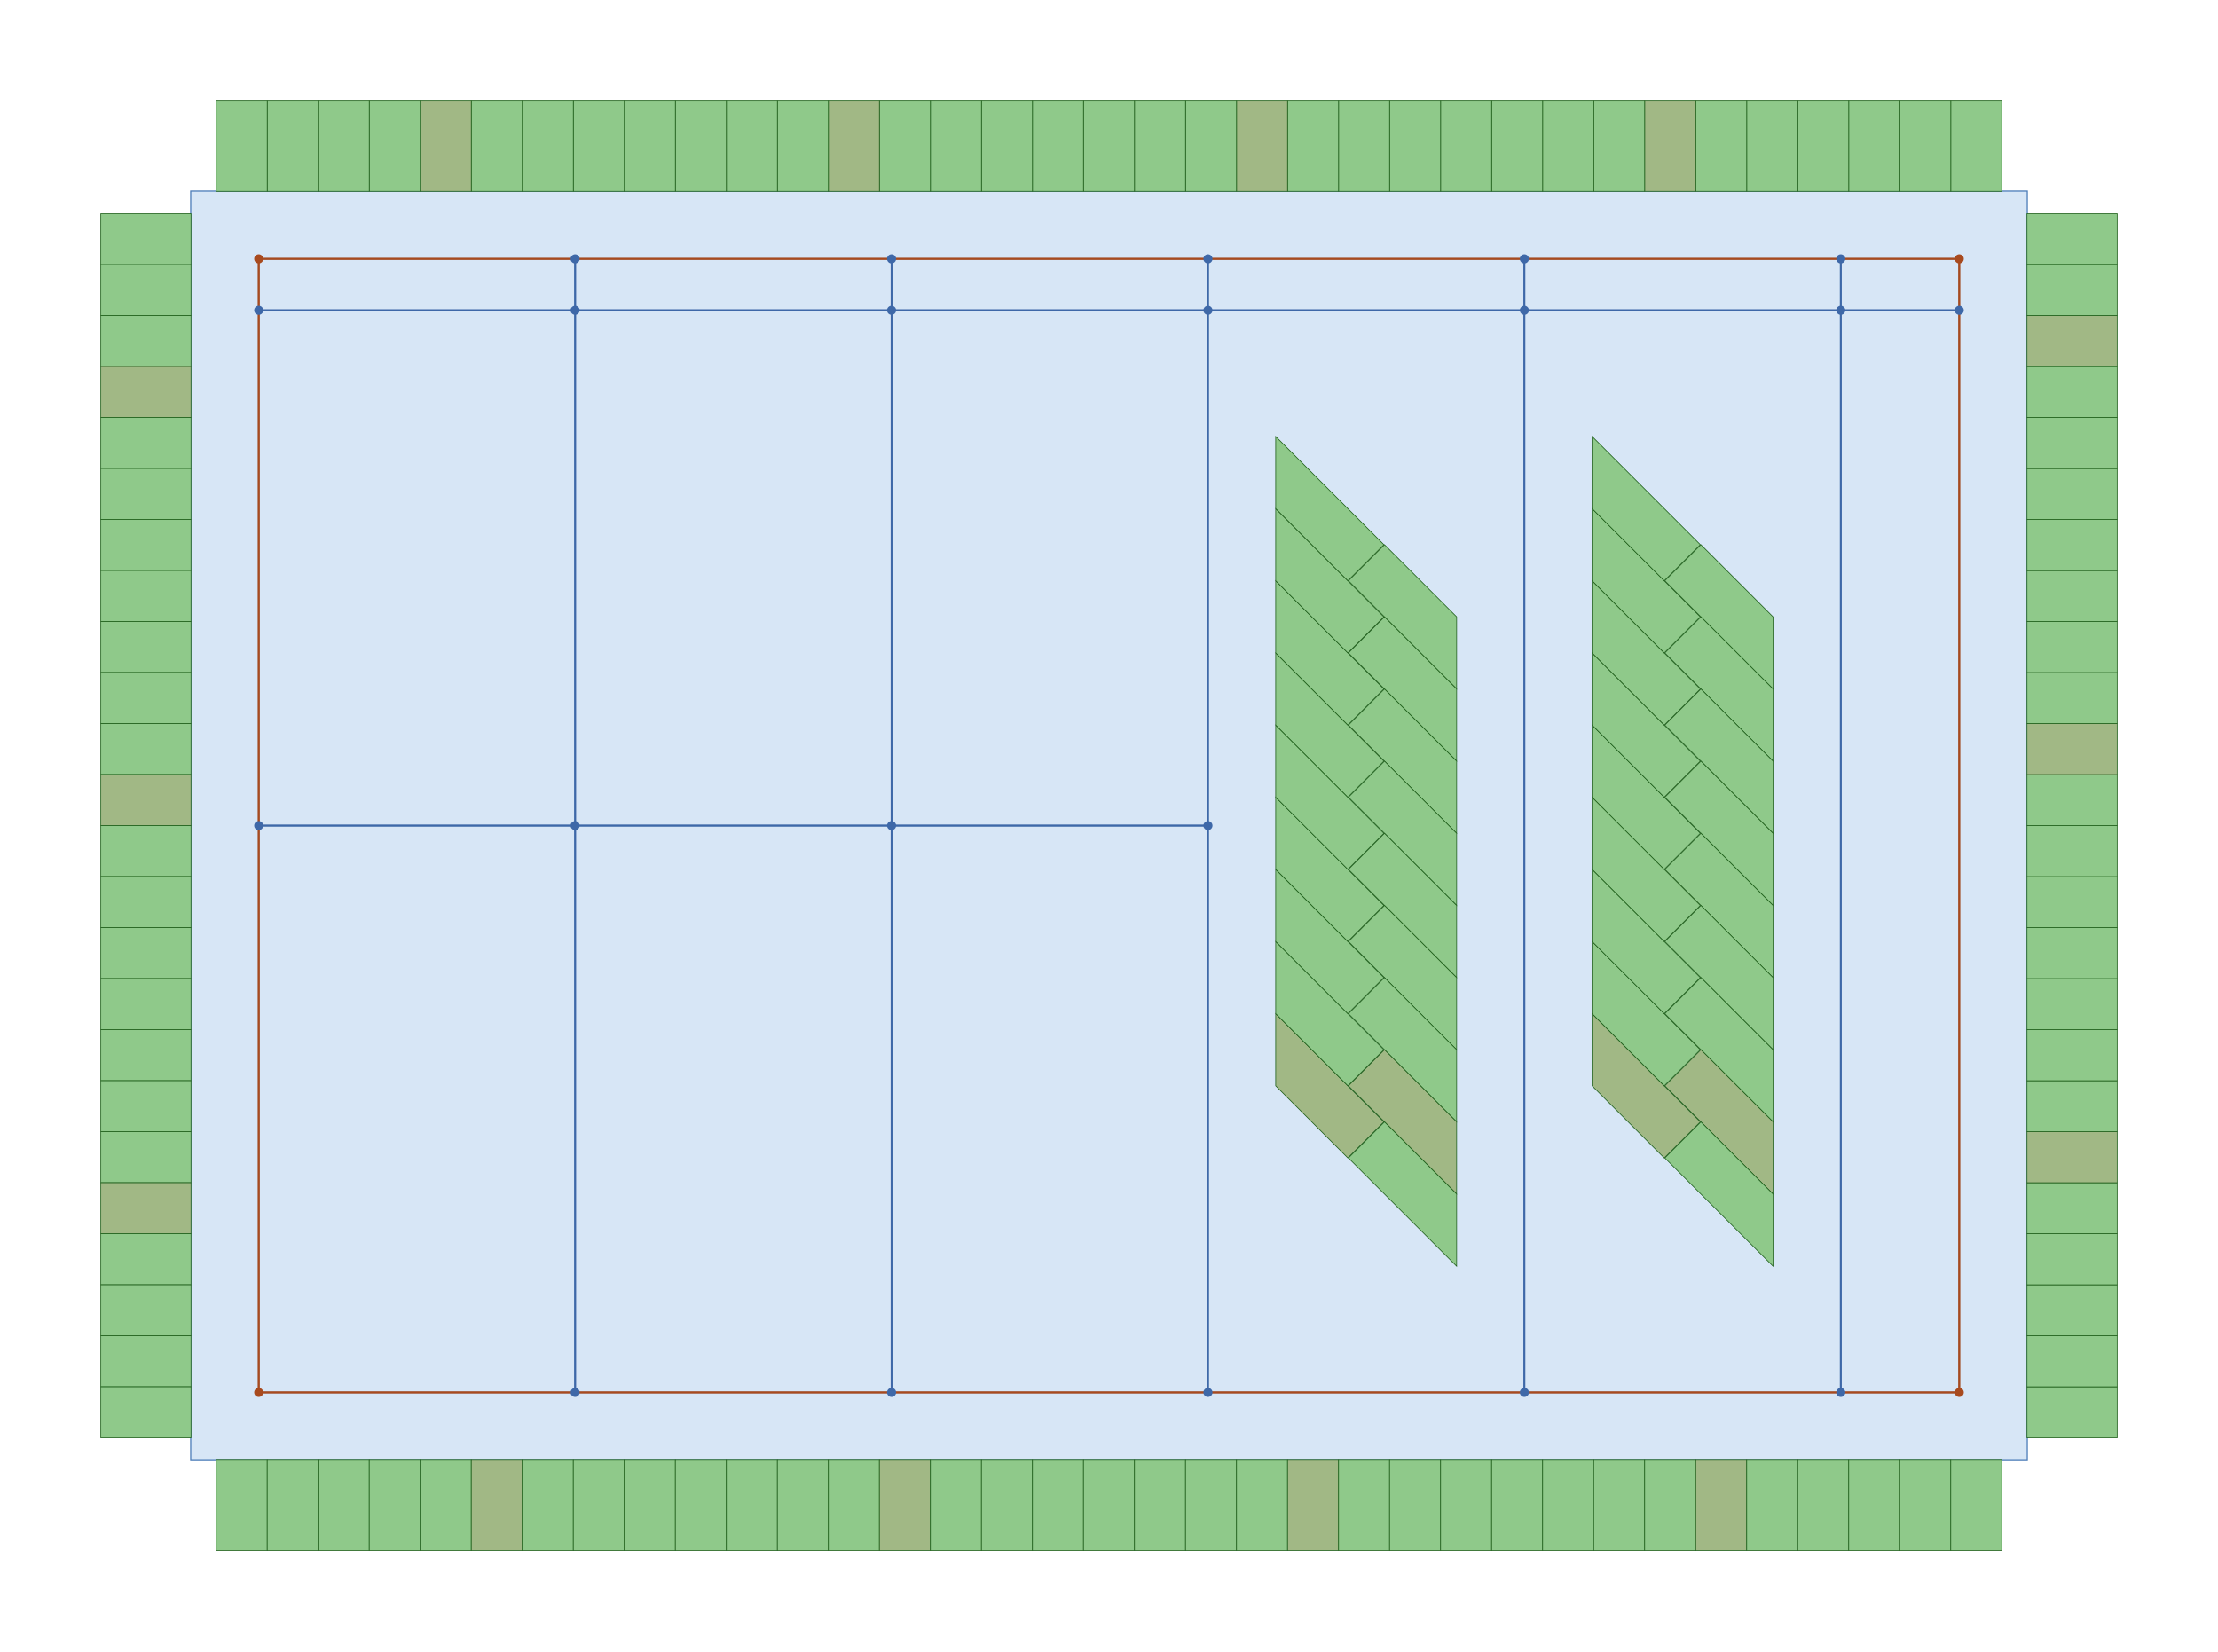
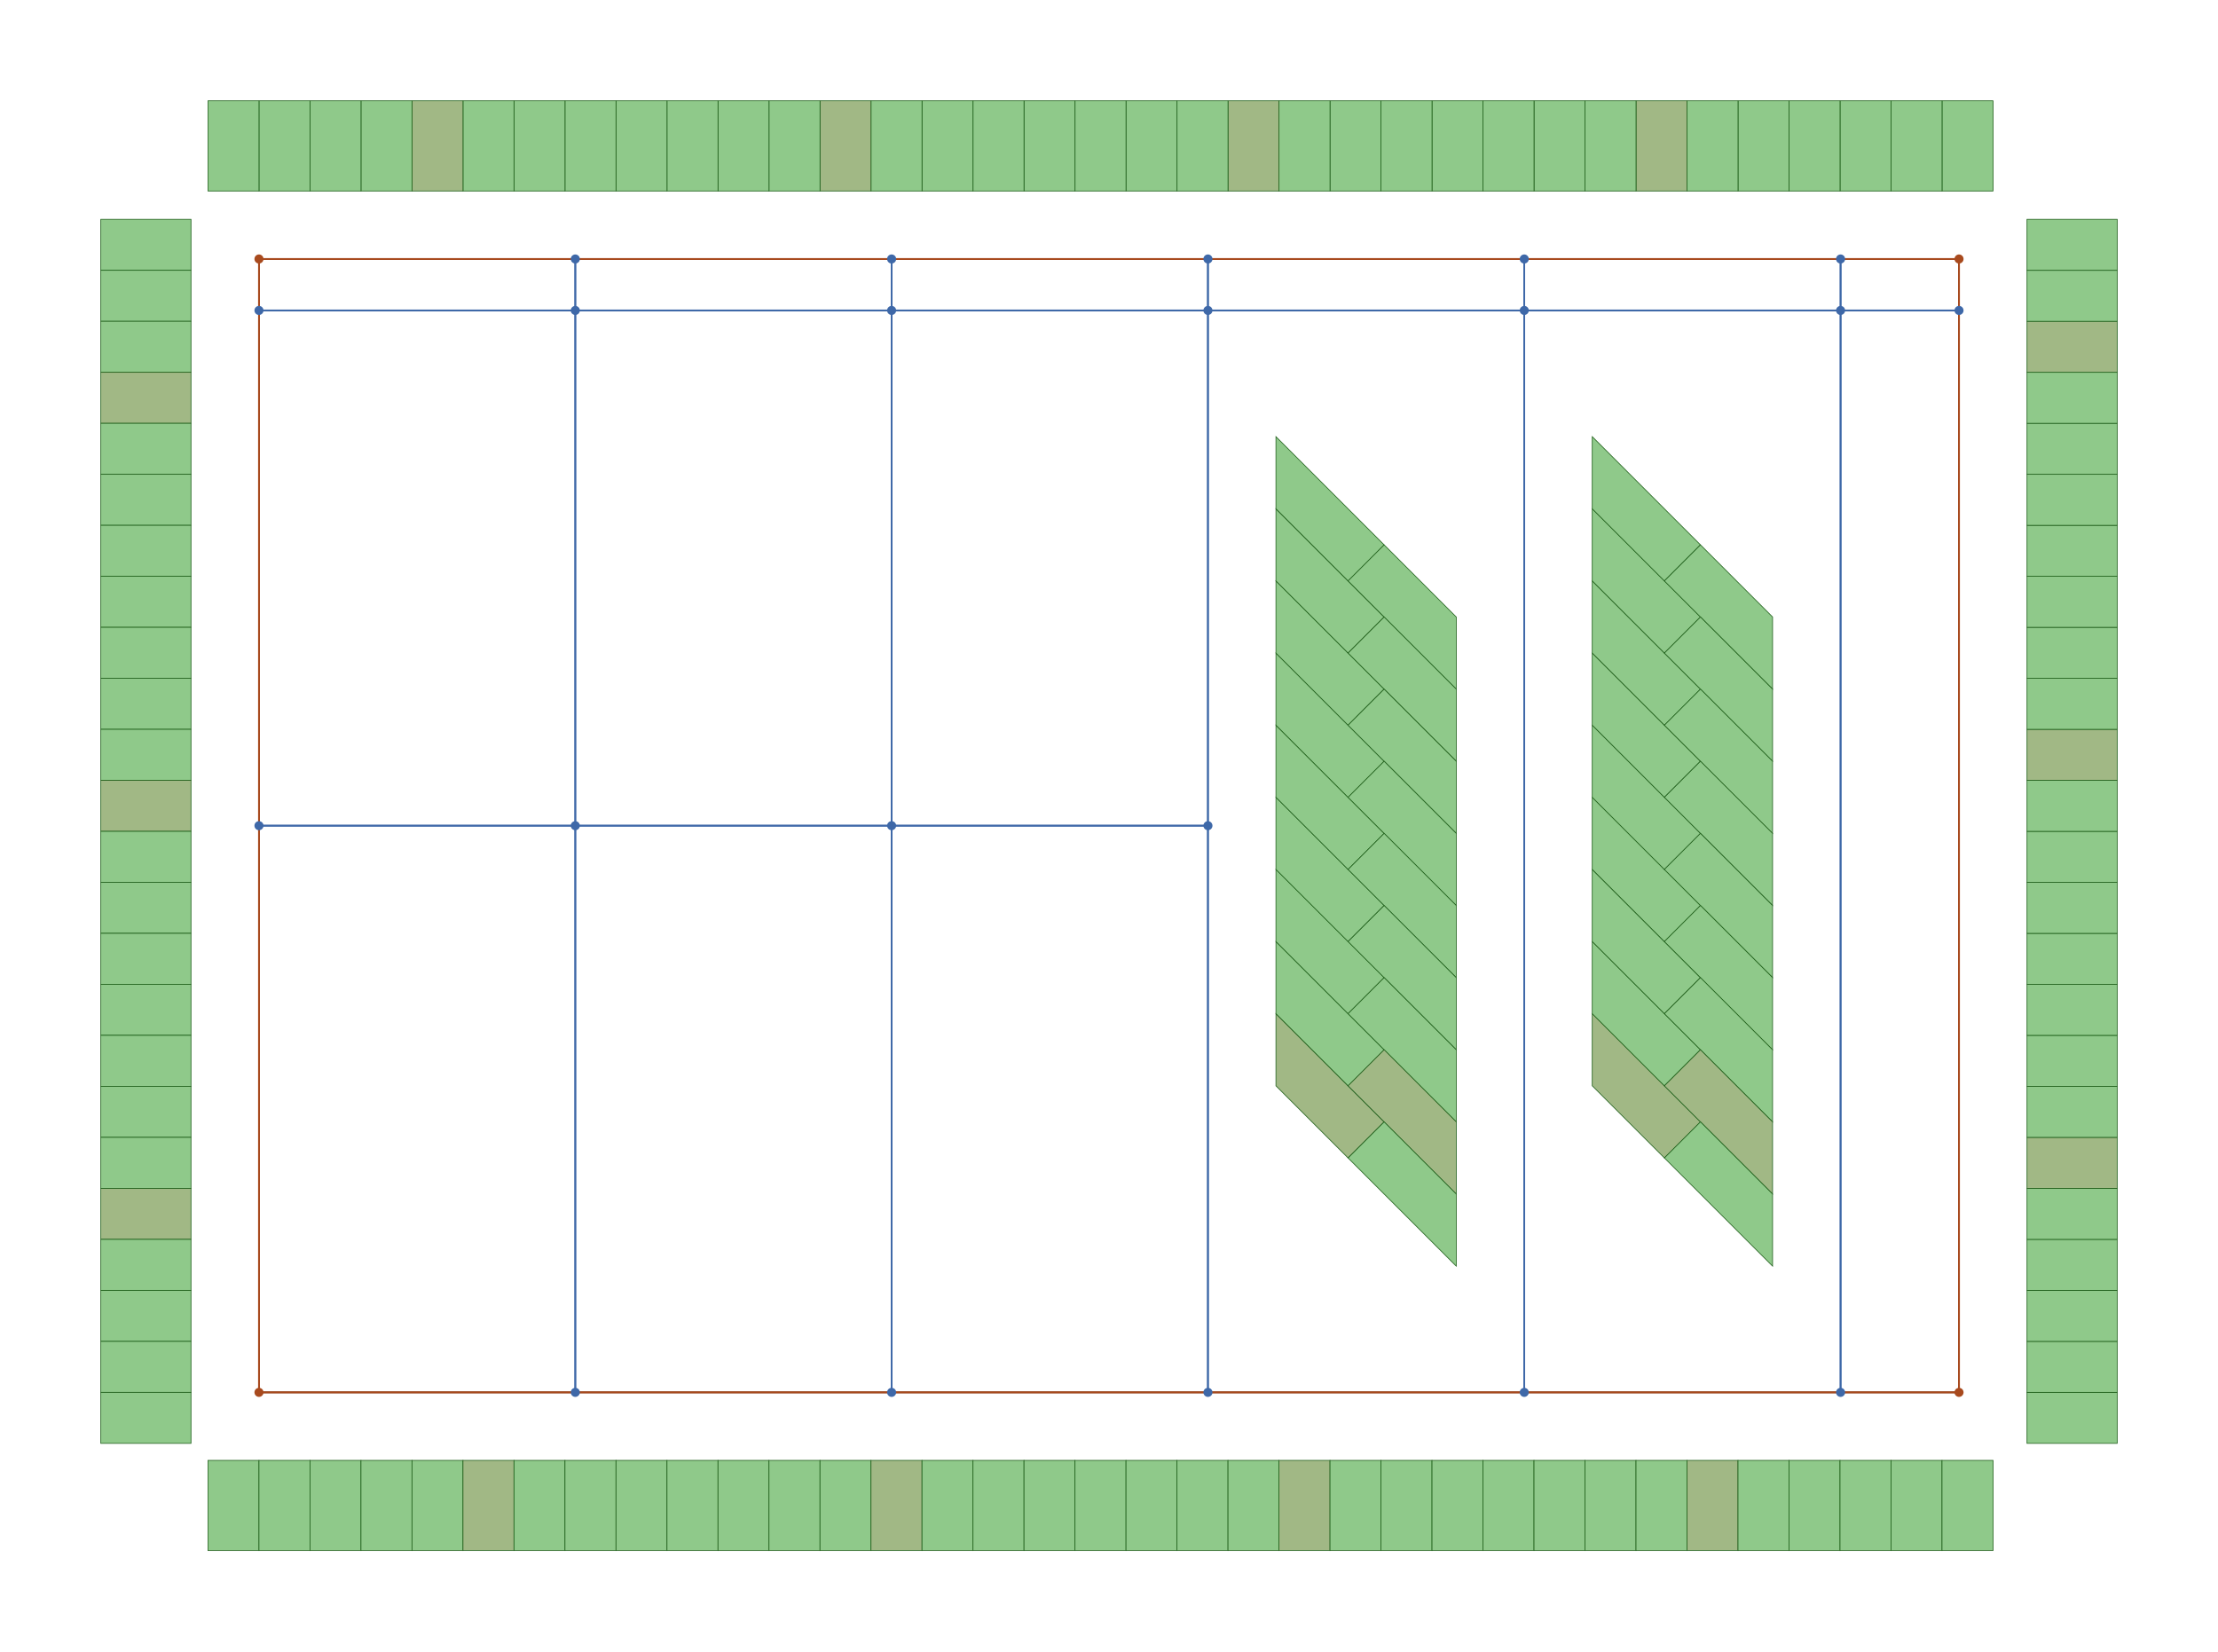
- <svg xmlns="http://www.w3.org/2000/svg" width="782.584" height="582.584" viewBox="-45.646 -45.646 391.292 291.292" preserveAspectRatio="xMidYMid meet">
+ <svg xmlns="http://www.w3.org/2000/svg" width="782.804" height="582.804" viewBox="-45.701 -45.701 391.402 291.402" preserveAspectRatio="xMidYMid meet">
  <style>polygon,line{vector-effect:non-scaling-stroke}</style>
  <g transform="translate(0,200) scale(1,-1)">
    <g id="boundary" fill="none" stroke="#222" stroke-width="0.5">
      <polygon points="0,0 300,0 300,200 0,200" />
    </g>
-     <g id="aisles" fill="#bcd5f0" fill-opacity="0.6" stroke="#4a7bb7" stroke-width="0.4">
-       <polygon points="-12,-12 -12,212 312,212 312,-12" />
-     </g>
    <g id="stalls" stroke="#1f5f1a" stroke-width="0.25">
-       <polygon points="-7.500,-27.860 1.500,-27.860 1.500,-11.950 -7.500,-11.950" fill="#8fc98a" />
-       <polygon points="1.500,-27.860 10.500,-27.860 10.500,-11.950 1.500,-11.950" fill="#8fc98a" />
-       <polygon points="10.500,-27.860 19.500,-27.860 19.500,-11.950 10.500,-11.950" fill="#8fc98a" />
-       <polygon points="19.500,-27.860 28.500,-27.860 28.500,-11.950 19.500,-11.950" fill="#8fc98a" />
-       <polygon points="28.500,-27.860 37.500,-27.860 37.500,-11.950 28.500,-11.950" fill="#8fc98a" />
-       <polygon points="37.500,-27.860 46.500,-27.860 46.500,-11.950 37.500,-11.950" fill="#a1b885" />
-       <polygon points="46.500,-27.860 55.500,-27.860 55.500,-11.950 46.500,-11.950" fill="#8fc98a" />
-       <polygon points="55.500,-27.860 64.500,-27.860 64.500,-11.950 55.500,-11.950" fill="#8fc98a" />
-       <polygon points="64.500,-27.860 73.500,-27.860 73.500,-11.950 64.500,-11.950" fill="#8fc98a" />
-       <polygon points="73.500,-27.860 82.500,-27.860 82.500,-11.950 73.500,-11.950" fill="#8fc98a" />
-       <polygon points="82.500,-27.860 91.500,-27.860 91.500,-11.950 82.500,-11.950" fill="#8fc98a" />
-       <polygon points="91.500,-27.860 100.500,-27.860 100.500,-11.950 91.500,-11.950" fill="#8fc98a" />
-       <polygon points="100.500,-27.860 109.500,-27.860 109.500,-11.950 100.500,-11.950" fill="#8fc98a" />
-       <polygon points="109.500,-27.860 118.500,-27.860 118.500,-11.950 109.500,-11.950" fill="#a1b885" />
-       <polygon points="118.500,-27.860 127.500,-27.860 127.500,-11.950 118.500,-11.950" fill="#8fc98a" />
-       <polygon points="127.500,-27.860 136.500,-27.860 136.500,-11.950 127.500,-11.950" fill="#8fc98a" />
-       <polygon points="136.500,-27.860 145.500,-27.860 145.500,-11.950 136.500,-11.950" fill="#8fc98a" />
-       <polygon points="145.500,-27.860 154.500,-27.860 154.500,-11.950 145.500,-11.950" fill="#8fc98a" />
-       <polygon points="154.500,-27.860 163.500,-27.860 163.500,-11.950 154.500,-11.950" fill="#8fc98a" />
-       <polygon points="163.500,-27.860 172.500,-27.860 172.500,-11.950 163.500,-11.950" fill="#8fc98a" />
-       <polygon points="172.500,-27.860 181.500,-27.860 181.500,-11.950 172.500,-11.950" fill="#8fc98a" />
-       <polygon points="181.500,-27.860 190.500,-27.860 190.500,-11.950 181.500,-11.950" fill="#a1b885" />
-       <polygon points="190.500,-27.860 199.500,-27.860 199.500,-11.950 190.500,-11.950" fill="#8fc98a" />
-       <polygon points="199.500,-27.860 208.500,-27.860 208.500,-11.950 199.500,-11.950" fill="#8fc98a" />
-       <polygon points="208.500,-27.860 217.500,-27.860 217.500,-11.950 208.500,-11.950" fill="#8fc98a" />
-       <polygon points="217.500,-27.860 226.500,-27.860 226.500,-11.950 217.500,-11.950" fill="#8fc98a" />
-       <polygon points="226.500,-27.860 235.500,-27.860 235.500,-11.950 226.500,-11.950" fill="#8fc98a" />
-       <polygon points="235.500,-27.860 244.500,-27.860 244.500,-11.950 235.500,-11.950" fill="#8fc98a" />
-       <polygon points="244.500,-27.860 253.500,-27.860 253.500,-11.950 244.500,-11.950" fill="#8fc98a" />
-       <polygon points="253.500,-27.860 262.500,-27.860 262.500,-11.950 253.500,-11.950" fill="#a1b885" />
-       <polygon points="262.500,-27.860 271.500,-27.860 271.500,-11.950 262.500,-11.950" fill="#8fc98a" />
-       <polygon points="271.500,-27.860 280.500,-27.860 280.500,-11.950 271.500,-11.950" fill="#8fc98a" />
-       <polygon points="280.500,-27.860 289.500,-27.860 289.500,-11.950 280.500,-11.950" fill="#8fc98a" />
-       <polygon points="289.500,-27.860 298.500,-27.860 298.500,-11.950 289.500,-11.950" fill="#8fc98a" />
-       <polygon points="298.500,-27.860 307.500,-27.860 307.500,-11.950 298.500,-11.950" fill="#8fc98a" />
-       <polygon points="307.500,227.860 298.500,227.860 298.500,211.950 307.500,211.950" fill="#8fc98a" />
-       <polygon points="298.500,227.860 289.500,227.860 289.500,211.950 298.500,211.950" fill="#8fc98a" />
-       <polygon points="289.500,227.860 280.500,227.860 280.500,211.950 289.500,211.950" fill="#8fc98a" />
-       <polygon points="280.500,227.860 271.500,227.860 271.500,211.950 280.500,211.950" fill="#8fc98a" />
-       <polygon points="271.500,227.860 262.500,227.860 262.500,211.950 271.500,211.950" fill="#8fc98a" />
-       <polygon points="262.500,227.860 253.500,227.860 253.500,211.950 262.500,211.950" fill="#8fc98a" />
-       <polygon points="253.500,227.860 244.500,227.860 244.500,211.950 253.500,211.950" fill="#a1b885" />
-       <polygon points="244.500,227.860 235.500,227.860 235.500,211.950 244.500,211.950" fill="#8fc98a" />
-       <polygon points="235.500,227.860 226.500,227.860 226.500,211.950 235.500,211.950" fill="#8fc98a" />
-       <polygon points="226.500,227.860 217.500,227.860 217.500,211.950 226.500,211.950" fill="#8fc98a" />
-       <polygon points="217.500,227.860 208.500,227.860 208.500,211.950 217.500,211.950" fill="#8fc98a" />
-       <polygon points="208.500,227.860 199.500,227.860 199.500,211.950 208.500,211.950" fill="#8fc98a" />
-       <polygon points="199.500,227.860 190.500,227.860 190.500,211.950 199.500,211.950" fill="#8fc98a" />
-       <polygon points="190.500,227.860 181.500,227.860 181.500,211.950 190.500,211.950" fill="#8fc98a" />
-       <polygon points="181.500,227.860 172.500,227.860 172.500,211.950 181.500,211.950" fill="#a1b885" />
-       <polygon points="172.500,227.860 163.500,227.860 163.500,211.950 172.500,211.950" fill="#8fc98a" />
-       <polygon points="163.500,227.860 154.500,227.860 154.500,211.950 163.500,211.950" fill="#8fc98a" />
-       <polygon points="154.500,227.860 145.500,227.860 145.500,211.950 154.500,211.950" fill="#8fc98a" />
-       <polygon points="145.500,227.860 136.500,227.860 136.500,211.950 145.500,211.950" fill="#8fc98a" />
-       <polygon points="136.500,227.860 127.500,227.860 127.500,211.950 136.500,211.950" fill="#8fc98a" />
-       <polygon points="127.500,227.860 118.500,227.860 118.500,211.950 127.500,211.950" fill="#8fc98a" />
-       <polygon points="118.500,227.860 109.500,227.860 109.500,211.950 118.500,211.950" fill="#8fc98a" />
-       <polygon points="109.500,227.860 100.500,227.860 100.500,211.950 109.500,211.950" fill="#a1b885" />
-       <polygon points="100.500,227.860 91.500,227.860 91.500,211.950 100.500,211.950" fill="#8fc98a" />
-       <polygon points="91.500,227.860 82.500,227.860 82.500,211.950 91.500,211.950" fill="#8fc98a" />
-       <polygon points="82.500,227.860 73.500,227.860 73.500,211.950 82.500,211.950" fill="#8fc98a" />
-       <polygon points="73.500,227.860 64.500,227.860 64.500,211.950 73.500,211.950" fill="#8fc98a" />
-       <polygon points="64.500,227.860 55.500,227.860 55.500,211.950 64.500,211.950" fill="#8fc98a" />
-       <polygon points="55.500,227.860 46.500,227.860 46.500,211.950 55.500,211.950" fill="#8fc98a" />
-       <polygon points="46.500,227.860 37.500,227.860 37.500,211.950 46.500,211.950" fill="#8fc98a" />
-       <polygon points="37.500,227.860 28.500,227.860 28.500,211.950 37.500,211.950" fill="#a1b885" />
-       <polygon points="28.500,227.860 19.500,227.860 19.500,211.950 28.500,211.950" fill="#8fc98a" />
-       <polygon points="19.500,227.860 10.500,227.860 10.500,211.950 19.500,211.950" fill="#8fc98a" />
-       <polygon points="10.500,227.860 1.500,227.860 1.500,211.950 10.500,211.950" fill="#8fc98a" />
-       <polygon points="1.500,227.860 -7.500,227.860 -7.500,211.950 1.500,211.950" fill="#8fc98a" />
-       <polygon points="-27.860,208 -27.860,199 -11.950,199 -11.950,208" fill="#8fc98a" />
-       <polygon points="-27.860,199 -27.860,190 -11.950,190 -11.950,199" fill="#8fc98a" />
-       <polygon points="-27.860,190 -27.860,181 -11.950,181 -11.950,190" fill="#8fc98a" />
-       <polygon points="-27.860,181 -27.860,172 -11.950,172 -11.950,181" fill="#a1b885" />
-       <polygon points="-27.860,172 -27.860,163 -11.950,163 -11.950,172" fill="#8fc98a" />
-       <polygon points="-27.860,163 -27.860,154 -11.950,154 -11.950,163" fill="#8fc98a" />
-       <polygon points="-27.860,154 -27.860,145 -11.950,145 -11.950,154" fill="#8fc98a" />
-       <polygon points="-27.860,145 -27.860,136 -11.950,136 -11.950,145" fill="#8fc98a" />
-       <polygon points="-27.860,136 -27.860,127 -11.950,127 -11.950,136" fill="#8fc98a" />
-       <polygon points="-27.860,127 -27.860,118 -11.950,118 -11.950,127" fill="#8fc98a" />
-       <polygon points="-27.860,118 -27.860,109 -11.950,109 -11.950,118" fill="#8fc98a" />
-       <polygon points="-27.860,109 -27.860,100 -11.950,100 -11.950,109" fill="#a1b885" />
-       <polygon points="-27.860,100 -27.860,91 -11.950,91 -11.950,100" fill="#8fc98a" />
-       <polygon points="-27.860,91 -27.860,82 -11.950,82 -11.950,91" fill="#8fc98a" />
-       <polygon points="-27.860,82 -27.860,73 -11.950,73 -11.950,82" fill="#8fc98a" />
-       <polygon points="-27.860,73 -27.860,64 -11.950,64 -11.950,73" fill="#8fc98a" />
-       <polygon points="-27.860,64 -27.860,55 -11.950,55 -11.950,64" fill="#8fc98a" />
-       <polygon points="-27.860,55 -27.860,46 -11.950,46 -11.950,55" fill="#8fc98a" />
-       <polygon points="-27.860,46 -27.860,37 -11.950,37 -11.950,46" fill="#8fc98a" />
-       <polygon points="-27.860,37 -27.860,28 -11.950,28 -11.950,37" fill="#a1b885" />
-       <polygon points="-27.860,28 -27.860,19 -11.950,19 -11.950,28" fill="#8fc98a" />
-       <polygon points="-27.860,19 -27.860,10 -11.950,10 -11.950,19" fill="#8fc98a" />
-       <polygon points="-27.860,10 -27.860,1 -11.950,1 -11.950,10" fill="#8fc98a" />
-       <polygon points="-27.860,1 -27.860,-8 -11.950,-8 -11.950,1" fill="#8fc98a" />
-       <polygon points="327.860,-8 327.860,1 311.950,1 311.950,-8" fill="#8fc98a" />
-       <polygon points="327.860,1 327.860,10 311.950,10 311.950,1" fill="#8fc98a" />
-       <polygon points="327.860,10 327.860,19 311.950,19 311.950,10" fill="#8fc98a" />
-       <polygon points="327.860,19 327.860,28 311.950,28 311.950,19" fill="#8fc98a" />
-       <polygon points="327.860,28 327.860,37 311.950,37 311.950,28" fill="#8fc98a" />
-       <polygon points="327.860,37 327.860,46 311.950,46 311.950,37" fill="#a1b885" />
-       <polygon points="327.860,46 327.860,55 311.950,55 311.950,46" fill="#8fc98a" />
-       <polygon points="327.860,55 327.860,64 311.950,64 311.950,55" fill="#8fc98a" />
-       <polygon points="327.860,64 327.860,73 311.950,73 311.950,64" fill="#8fc98a" />
-       <polygon points="327.860,73 327.860,82 311.950,82 311.950,73" fill="#8fc98a" />
-       <polygon points="327.860,82 327.860,91 311.950,91 311.950,82" fill="#8fc98a" />
-       <polygon points="327.860,91 327.860,100 311.950,100 311.950,91" fill="#8fc98a" />
-       <polygon points="327.860,100 327.860,109 311.950,109 311.950,100" fill="#8fc98a" />
-       <polygon points="327.860,109 327.860,118 311.950,118 311.950,109" fill="#a1b885" />
-       <polygon points="327.860,118 327.860,127 311.950,127 311.950,118" fill="#8fc98a" />
-       <polygon points="327.860,127 327.860,136 311.950,136 311.950,127" fill="#8fc98a" />
-       <polygon points="327.860,136 327.860,145 311.950,145 311.950,136" fill="#8fc98a" />
-       <polygon points="327.860,145 327.860,154 311.950,154 311.950,145" fill="#8fc98a" />
-       <polygon points="327.860,154 327.860,163 311.950,163 311.950,154" fill="#8fc98a" />
-       <polygon points="327.860,163 327.860,172 311.950,172 311.950,163" fill="#8fc98a" />
-       <polygon points="327.860,172 327.860,181 311.950,181 311.950,172" fill="#8fc98a" />
-       <polygon points="327.860,181 327.860,190 311.950,190 311.950,181" fill="#a1b885" />
-       <polygon points="327.860,190 327.860,199 311.950,199 311.950,190" fill="#8fc98a" />
-       <polygon points="327.860,199 327.860,208 311.950,208 311.950,199" fill="#8fc98a" />
-       <polygon points="192.137,41.366 198.501,47.730 179.409,66.822 179.409,54.094" fill="#a1b885" />
-       <polygon points="192.137,54.094 198.501,60.458 179.409,79.550 179.409,66.822" fill="#8fc98a" />
-       <polygon points="192.137,66.822 198.501,73.186 179.409,92.277 179.409,79.550" fill="#8fc98a" />
-       <polygon points="192.137,79.550 198.501,85.913 179.409,105.005 179.409,92.277" fill="#8fc98a" />
-       <polygon points="192.137,92.277 198.501,98.641 179.409,117.733 179.409,105.005" fill="#8fc98a" />
-       <polygon points="192.137,105.005 198.501,111.369 179.409,130.461 179.409,117.733" fill="#8fc98a" />
-       <polygon points="192.137,117.733 198.501,124.097 179.409,143.189 179.409,130.461" fill="#8fc98a" />
-       <polygon points="192.137,130.461 198.501,136.825 179.409,155.917 179.409,143.189" fill="#8fc98a" />
-       <polygon points="192.137,143.189 198.501,149.553 179.409,168.645 179.409,155.917" fill="#8fc98a" />
-       <polygon points="198.601,149.553 192.237,143.189 211.329,124.097 211.329,136.825" fill="#8fc98a" />
-       <polygon points="198.601,136.825 192.237,130.461 211.329,111.369 211.329,124.097" fill="#8fc98a" />
-       <polygon points="198.601,124.097 192.237,117.733 211.329,98.641 211.329,111.369" fill="#8fc98a" />
-       <polygon points="198.601,111.369 192.237,105.005 211.329,85.913 211.329,98.641" fill="#8fc98a" />
-       <polygon points="198.601,98.641 192.237,92.277 211.329,73.186 211.329,85.913" fill="#8fc98a" />
-       <polygon points="198.601,85.913 192.237,79.550 211.329,60.458 211.329,73.186" fill="#8fc98a" />
-       <polygon points="198.601,73.186 192.237,66.822 211.329,47.730 211.329,60.458" fill="#8fc98a" />
-       <polygon points="198.601,60.458 192.237,54.094 211.329,35.002 211.329,47.730" fill="#a1b885" />
-       <polygon points="198.601,47.730 192.237,41.366 211.329,22.274 211.329,35.002" fill="#8fc98a" />
-       <polygon points="247.957,41.366 254.321,47.730 235.229,66.822 235.229,54.094" fill="#a1b885" />
-       <polygon points="247.957,54.094 254.321,60.458 235.229,79.550 235.229,66.822" fill="#8fc98a" />
-       <polygon points="247.957,66.822 254.321,73.186 235.229,92.277 235.229,79.550" fill="#8fc98a" />
-       <polygon points="247.957,79.550 254.321,85.913 235.229,105.005 235.229,92.277" fill="#8fc98a" />
-       <polygon points="247.957,92.277 254.321,98.641 235.229,117.733 235.229,105.005" fill="#8fc98a" />
-       <polygon points="247.957,105.005 254.321,111.369 235.229,130.461 235.229,117.733" fill="#8fc98a" />
-       <polygon points="247.957,117.733 254.321,124.097 235.229,143.189 235.229,130.461" fill="#8fc98a" />
-       <polygon points="247.957,130.461 254.321,136.825 235.229,155.917 235.229,143.189" fill="#8fc98a" />
-       <polygon points="247.957,143.189 254.321,149.553 235.229,168.645 235.229,155.917" fill="#8fc98a" />
-       <polygon points="254.421,149.553 248.057,143.189 267.149,124.097 267.149,136.825" fill="#8fc98a" />
-       <polygon points="254.421,136.825 248.057,130.461 267.149,111.369 267.149,124.097" fill="#8fc98a" />
-       <polygon points="254.421,124.097 248.057,117.733 267.149,98.641 267.149,111.369" fill="#8fc98a" />
-       <polygon points="254.421,111.369 248.057,105.005 267.149,85.913 267.149,98.641" fill="#8fc98a" />
-       <polygon points="254.421,98.641 248.057,92.277 267.149,73.186 267.149,85.913" fill="#8fc98a" />
-       <polygon points="254.421,85.913 248.057,79.550 267.149,60.458 267.149,73.186" fill="#8fc98a" />
-       <polygon points="254.421,73.186 248.057,66.822 267.149,47.730 267.149,60.458" fill="#8fc98a" />
-       <polygon points="254.421,60.458 248.057,54.094 267.149,35.002 267.149,47.730" fill="#a1b885" />
-       <polygon points="254.421,47.730 248.057,41.366 267.149,22.274 267.149,35.002" fill="#8fc98a" />
+       <polygon points="-9,-27.910 0,-27.910 0,-12 -9,-12" fill="#8fc98a" />
+       <polygon points="0,-27.910 9,-27.910 9,-12 0,-12" fill="#8fc98a" />
+       <polygon points="9,-27.910 18,-27.910 18,-12 9,-12" fill="#8fc98a" />
+       <polygon points="18,-27.910 27,-27.910 27,-12 18,-12" fill="#8fc98a" />
+       <polygon points="27,-27.910 36,-27.910 36,-12 27,-12" fill="#8fc98a" />
+       <polygon points="36,-27.910 45,-27.910 45,-12 36,-12" fill="#a1b885" />
+       <polygon points="45,-27.910 54,-27.910 54,-12 45,-12" fill="#8fc98a" />
+       <polygon points="54,-27.910 63,-27.910 63,-12 54,-12" fill="#8fc98a" />
+       <polygon points="63,-27.910 72,-27.910 72,-12 63,-12" fill="#8fc98a" />
+       <polygon points="72,-27.910 81,-27.910 81,-12 72,-12" fill="#8fc98a" />
+       <polygon points="81,-27.910 90,-27.910 90,-12 81,-12" fill="#8fc98a" />
+       <polygon points="90,-27.910 99,-27.910 99,-12 90,-12" fill="#8fc98a" />
+       <polygon points="99,-27.910 108,-27.910 108,-12 99,-12" fill="#8fc98a" />
+       <polygon points="108,-27.910 117,-27.910 117,-12 108,-12" fill="#a1b885" />
+       <polygon points="117,-27.910 126,-27.910 126,-12 117,-12" fill="#8fc98a" />
+       <polygon points="126,-27.910 135,-27.910 135,-12 126,-12" fill="#8fc98a" />
+       <polygon points="135,-27.910 144,-27.910 144,-12 135,-12" fill="#8fc98a" />
+       <polygon points="144,-27.910 153,-27.910 153,-12 144,-12" fill="#8fc98a" />
+       <polygon points="153,-27.910 162,-27.910 162,-12 153,-12" fill="#8fc98a" />
+       <polygon points="162,-27.910 171,-27.910 171,-12 162,-12" fill="#8fc98a" />
+       <polygon points="171,-27.910 180,-27.910 180,-12 171,-12" fill="#8fc98a" />
+       <polygon points="180,-27.910 189,-27.910 189,-12 180,-12" fill="#a1b885" />
+       <polygon points="189,-27.910 198,-27.910 198,-12 189,-12" fill="#8fc98a" />
+       <polygon points="198,-27.910 207,-27.910 207,-12 198,-12" fill="#8fc98a" />
+       <polygon points="207,-27.910 216,-27.910 216,-12 207,-12" fill="#8fc98a" />
+       <polygon points="216,-27.910 225,-27.910 225,-12 216,-12" fill="#8fc98a" />
+       <polygon points="225,-27.910 234,-27.910 234,-12 225,-12" fill="#8fc98a" />
+       <polygon points="234,-27.910 243,-27.910 243,-12 234,-12" fill="#8fc98a" />
+       <polygon points="243,-27.910 252,-27.910 252,-12 243,-12" fill="#8fc98a" />
+       <polygon points="252,-27.910 261,-27.910 261,-12 252,-12" fill="#a1b885" />
+       <polygon points="261,-27.910 270,-27.910 270,-12 261,-12" fill="#8fc98a" />
+       <polygon points="270,-27.910 279,-27.910 279,-12 270,-12" fill="#8fc98a" />
+       <polygon points="279,-27.910 288,-27.910 288,-12 279,-12" fill="#8fc98a" />
+       <polygon points="288,-27.910 297,-27.910 297,-12 288,-12" fill="#8fc98a" />
+       <polygon points="297,-27.910 306,-27.910 306,-12 297,-12" fill="#8fc98a" />
+       <polygon points="306,227.910 297,227.910 297,212 306,212" fill="#8fc98a" />
+       <polygon points="297,227.910 288,227.910 288,212 297,212" fill="#8fc98a" />
+       <polygon points="288,227.910 279,227.910 279,212 288,212" fill="#8fc98a" />
+       <polygon points="279,227.910 270,227.910 270,212 279,212" fill="#8fc98a" />
+       <polygon points="270,227.910 261,227.910 261,212 270,212" fill="#8fc98a" />
+       <polygon points="261,227.910 252,227.910 252,212 261,212" fill="#8fc98a" />
+       <polygon points="252,227.910 243,227.910 243,212 252,212" fill="#a1b885" />
+       <polygon points="243,227.910 234,227.910 234,212 243,212" fill="#8fc98a" />
+       <polygon points="234,227.910 225,227.910 225,212 234,212" fill="#8fc98a" />
+       <polygon points="225,227.910 216,227.910 216,212 225,212" fill="#8fc98a" />
+       <polygon points="216,227.910 207,227.910 207,212 216,212" fill="#8fc98a" />
+       <polygon points="207,227.910 198,227.910 198,212 207,212" fill="#8fc98a" />
+       <polygon points="198,227.910 189,227.910 189,212 198,212" fill="#8fc98a" />
+       <polygon points="189,227.910 180,227.910 180,212 189,212" fill="#8fc98a" />
+       <polygon points="180,227.910 171,227.910 171,212 180,212" fill="#a1b885" />
+       <polygon points="171,227.910 162,227.910 162,212 171,212" fill="#8fc98a" />
+       <polygon points="162,227.910 153,227.910 153,212 162,212" fill="#8fc98a" />
+       <polygon points="153,227.910 144,227.910 144,212 153,212" fill="#8fc98a" />
+       <polygon points="144,227.910 135,227.910 135,212 144,212" fill="#8fc98a" />
+       <polygon points="135,227.910 126,227.910 126,212 135,212" fill="#8fc98a" />
+       <polygon points="126,227.910 117,227.910 117,212 126,212" fill="#8fc98a" />
+       <polygon points="117,227.910 108,227.910 108,212 117,212" fill="#8fc98a" />
+       <polygon points="108,227.910 99,227.910 99,212 108,212" fill="#a1b885" />
+       <polygon points="99,227.910 90,227.910 90,212 99,212" fill="#8fc98a" />
+       <polygon points="90,227.910 81,227.910 81,212 90,212" fill="#8fc98a" />
+       <polygon points="81,227.910 72,227.910 72,212 81,212" fill="#8fc98a" />
+       <polygon points="72,227.910 63,227.910 63,212 72,212" fill="#8fc98a" />
+       <polygon points="63,227.910 54,227.910 54,212 63,212" fill="#8fc98a" />
+       <polygon points="54,227.910 45,227.910 45,212 54,212" fill="#8fc98a" />
+       <polygon points="45,227.910 36,227.910 36,212 45,212" fill="#8fc98a" />
+       <polygon points="36,227.910 27,227.910 27,212 36,212" fill="#a1b885" />
+       <polygon points="27,227.910 18,227.910 18,212 27,212" fill="#8fc98a" />
+       <polygon points="18,227.910 9,227.910 9,212 18,212" fill="#8fc98a" />
+       <polygon points="9,227.910 0,227.910 0,212 9,212" fill="#8fc98a" />
+       <polygon points="0,227.910 -9,227.910 -9,212 0,212" fill="#8fc98a" />
+       <polygon points="-27.910,207 -27.910,198 -12,198 -12,207" fill="#8fc98a" />
+       <polygon points="-27.910,198 -27.910,189 -12,189 -12,198" fill="#8fc98a" />
+       <polygon points="-27.910,189 -27.910,180 -12,180 -12,189" fill="#8fc98a" />
+       <polygon points="-27.910,180 -27.910,171 -12,171 -12,180" fill="#a1b885" />
+       <polygon points="-27.910,171 -27.910,162 -12,162 -12,171" fill="#8fc98a" />
+       <polygon points="-27.910,162 -27.910,153 -12,153 -12,162" fill="#8fc98a" />
+       <polygon points="-27.910,153 -27.910,144 -12,144 -12,153" fill="#8fc98a" />
+       <polygon points="-27.910,144 -27.910,135 -12,135 -12,144" fill="#8fc98a" />
+       <polygon points="-27.910,135 -27.910,126 -12,126 -12,135" fill="#8fc98a" />
+       <polygon points="-27.910,126 -27.910,117 -12,117 -12,126" fill="#8fc98a" />
+       <polygon points="-27.910,117 -27.910,108 -12,108 -12,117" fill="#8fc98a" />
+       <polygon points="-27.910,108 -27.910,99 -12,99 -12,108" fill="#a1b885" />
+       <polygon points="-27.910,99 -27.910,90 -12,90 -12,99" fill="#8fc98a" />
+       <polygon points="-27.910,90 -27.910,81 -12,81 -12,90" fill="#8fc98a" />
+       <polygon points="-27.910,81 -27.910,72 -12,72 -12,81" fill="#8fc98a" />
+       <polygon points="-27.910,72 -27.910,63 -12,63 -12,72" fill="#8fc98a" />
+       <polygon points="-27.910,63 -27.910,54 -12,54 -12,63" fill="#8fc98a" />
+       <polygon points="-27.910,54 -27.910,45 -12,45 -12,54" fill="#8fc98a" />
+       <polygon points="-27.910,45 -27.910,36 -12,36 -12,45" fill="#8fc98a" />
+       <polygon points="-27.910,36 -27.910,27 -12,27 -12,36" fill="#a1b885" />
+       <polygon points="-27.910,27 -27.910,18 -12,18 -12,27" fill="#8fc98a" />
+       <polygon points="-27.910,18 -27.910,9 -12,9 -12,18" fill="#8fc98a" />
+       <polygon points="-27.910,9 -27.910,0 -12,0 -12,9" fill="#8fc98a" />
+       <polygon points="-27.910,0 -27.910,-9 -12,-9 -12,0" fill="#8fc98a" />
+       <polygon points="327.910,-9 327.910,0 312,0 312,-9" fill="#8fc98a" />
+       <polygon points="327.910,0 327.910,9 312,9 312,0" fill="#8fc98a" />
+       <polygon points="327.910,9 327.910,18 312,18 312,9" fill="#8fc98a" />
+       <polygon points="327.910,18 327.910,27 312,27 312,18" fill="#8fc98a" />
+       <polygon points="327.910,27 327.910,36 312,36 312,27" fill="#8fc98a" />
+       <polygon points="327.910,36 327.910,45 312,45 312,36" fill="#a1b885" />
+       <polygon points="327.910,45 327.910,54 312,54 312,45" fill="#8fc98a" />
+       <polygon points="327.910,54 327.910,63 312,63 312,54" fill="#8fc98a" />
+       <polygon points="327.910,63 327.910,72 312,72 312,63" fill="#8fc98a" />
+       <polygon points="327.910,72 327.910,81 312,81 312,72" fill="#8fc98a" />
+       <polygon points="327.910,81 327.910,90 312,90 312,81" fill="#8fc98a" />
+       <polygon points="327.910,90 327.910,99 312,99 312,90" fill="#8fc98a" />
+       <polygon points="327.910,99 327.910,108 312,108 312,99" fill="#8fc98a" />
+       <polygon points="327.910,108 327.910,117 312,117 312,108" fill="#a1b885" />
+       <polygon points="327.910,117 327.910,126 312,126 312,117" fill="#8fc98a" />
+       <polygon points="327.910,126 327.910,135 312,135 312,126" fill="#8fc98a" />
+       <polygon points="327.910,135 327.910,144 312,144 312,135" fill="#8fc98a" />
+       <polygon points="327.910,144 327.910,153 312,153 312,144" fill="#8fc98a" />
+       <polygon points="327.910,153 327.910,162 312,162 312,153" fill="#8fc98a" />
+       <polygon points="327.910,162 327.910,171 312,171 312,162" fill="#8fc98a" />
+       <polygon points="327.910,171 327.910,180 312,180 312,171" fill="#8fc98a" />
+       <polygon points="327.910,180 327.910,189 312,189 312,180" fill="#a1b885" />
+       <polygon points="327.910,189 327.910,198 312,198 312,189" fill="#8fc98a" />
+       <polygon points="327.910,198 327.910,207 312,207 312,198" fill="#8fc98a" />
+       <polygon points="192.187,41.366 198.551,47.730 179.459,66.822 179.459,54.094" fill="#a1b885" />
+       <polygon points="192.187,54.094 198.551,60.458 179.459,79.550 179.459,66.822" fill="#8fc98a" />
+       <polygon points="192.187,66.822 198.551,73.186 179.459,92.277 179.459,79.550" fill="#8fc98a" />
+       <polygon points="192.187,79.550 198.551,85.913 179.459,105.005 179.459,92.277" fill="#8fc98a" />
+       <polygon points="192.187,92.277 198.551,98.641 179.459,117.733 179.459,105.005" fill="#8fc98a" />
+       <polygon points="192.187,105.005 198.551,111.369 179.459,130.461 179.459,117.733" fill="#8fc98a" />
+       <polygon points="192.187,117.733 198.551,124.097 179.459,143.189 179.459,130.461" fill="#8fc98a" />
+       <polygon points="192.187,130.461 198.551,136.825 179.459,155.917 179.459,143.189" fill="#8fc98a" />
+       <polygon points="192.187,143.189 198.551,149.553 179.459,168.645 179.459,155.917" fill="#8fc98a" />
+       <polygon points="198.551,149.553 192.187,143.189 211.279,124.097 211.279,136.825" fill="#8fc98a" />
+       <polygon points="198.551,136.825 192.187,130.461 211.279,111.369 211.279,124.097" fill="#8fc98a" />
+       <polygon points="198.551,124.097 192.187,117.733 211.279,98.641 211.279,111.369" fill="#8fc98a" />
+       <polygon points="198.551,111.369 192.187,105.005 211.279,85.913 211.279,98.641" fill="#8fc98a" />
+       <polygon points="198.551,98.641 192.187,92.277 211.279,73.186 211.279,85.913" fill="#8fc98a" />
+       <polygon points="198.551,85.913 192.187,79.550 211.279,60.458 211.279,73.186" fill="#8fc98a" />
+       <polygon points="198.551,73.186 192.187,66.822 211.279,47.730 211.279,60.458" fill="#8fc98a" />
+       <polygon points="198.551,60.458 192.187,54.094 211.279,35.002 211.279,47.730" fill="#a1b885" />
+       <polygon points="198.551,47.730 192.187,41.366 211.279,22.274 211.279,35.002" fill="#8fc98a" />
+       <polygon points="248.007,41.366 254.371,47.730 235.279,66.822 235.279,54.094" fill="#a1b885" />
+       <polygon points="248.007,54.094 254.371,60.458 235.279,79.550 235.279,66.822" fill="#8fc98a" />
+       <polygon points="248.007,66.822 254.371,73.186 235.279,92.277 235.279,79.550" fill="#8fc98a" />
+       <polygon points="248.007,79.550 254.371,85.913 235.279,105.005 235.279,92.277" fill="#8fc98a" />
+       <polygon points="248.007,92.277 254.371,98.641 235.279,117.733 235.279,105.005" fill="#8fc98a" />
+       <polygon points="248.007,105.005 254.371,111.369 235.279,130.461 235.279,117.733" fill="#8fc98a" />
+       <polygon points="248.007,117.733 254.371,124.097 235.279,143.189 235.279,130.461" fill="#8fc98a" />
+       <polygon points="248.007,130.461 254.371,136.825 235.279,155.917 235.279,143.189" fill="#8fc98a" />
+       <polygon points="248.007,143.189 254.371,149.553 235.279,168.645 235.279,155.917" fill="#8fc98a" />
+       <polygon points="254.371,149.553 248.007,143.189 267.099,124.097 267.099,136.825" fill="#8fc98a" />
+       <polygon points="254.371,136.825 248.007,130.461 267.099,111.369 267.099,124.097" fill="#8fc98a" />
+       <polygon points="254.371,124.097 248.007,117.733 267.099,98.641 267.099,111.369" fill="#8fc98a" />
+       <polygon points="254.371,111.369 248.007,105.005 267.099,85.913 267.099,98.641" fill="#8fc98a" />
+       <polygon points="254.371,98.641 248.007,92.277 267.099,73.186 267.099,85.913" fill="#8fc98a" />
+       <polygon points="254.371,85.913 248.007,79.550 267.099,60.458 267.099,73.186" fill="#8fc98a" />
+       <polygon points="254.371,73.186 248.007,66.822 267.099,47.730 267.099,60.458" fill="#8fc98a" />
+       <polygon points="254.371,60.458 248.007,54.094 267.099,35.002 267.099,47.730" fill="#a1b885" />
+       <polygon points="254.371,47.730 248.007,41.366 267.099,22.274 267.099,35.002" fill="#8fc98a" />
    </g>
    <g id="graph">
      <line x1="0" y1="0" x2="55.820" y2="0" stroke="#a84a1e" stroke-width="0.6" />
      <line x1="55.820" y1="0" x2="0" y2="0" stroke="#a84a1e" stroke-width="0.6" />
      <line x1="55.820" y1="0" x2="111.640" y2="0" stroke="#a84a1e" stroke-width="0.6" />
      <line x1="111.640" y1="0" x2="55.820" y2="0" stroke="#a84a1e" stroke-width="0.6" />
      <line x1="111.640" y1="0" x2="167.459" y2="0" stroke="#a84a1e" stroke-width="0.6" />
      <line x1="167.459" y1="0" x2="111.640" y2="0" stroke="#a84a1e" stroke-width="0.6" />
      <line x1="167.459" y1="0" x2="223.279" y2="0" stroke="#a84a1e" stroke-width="0.6" />
      <line x1="223.279" y1="0" x2="167.459" y2="0" stroke="#a84a1e" stroke-width="0.6" />
      <line x1="223.279" y1="0" x2="279.099" y2="0" stroke="#a84a1e" stroke-width="0.6" />
      <line x1="279.099" y1="0" x2="223.279" y2="0" stroke="#a84a1e" stroke-width="0.6" />
      <line x1="279.099" y1="0" x2="300" y2="0" stroke="#a84a1e" stroke-width="0.6" />
      <line x1="300" y1="0" x2="279.099" y2="0" stroke="#a84a1e" stroke-width="0.6" />
      <line x1="300" y1="0" x2="300" y2="190.919" stroke="#a84a1e" stroke-width="0.6" />
      <line x1="300" y1="190.919" x2="300" y2="0" stroke="#a84a1e" stroke-width="0.6" />
      <line x1="300" y1="190.919" x2="300" y2="200" stroke="#a84a1e" stroke-width="0.6" />
      <line x1="300" y1="200" x2="300" y2="190.919" stroke="#a84a1e" stroke-width="0.6" />
      <line x1="300" y1="200" x2="279.099" y2="200" stroke="#a84a1e" stroke-width="0.6" />
      <line x1="279.099" y1="200" x2="300" y2="200" stroke="#a84a1e" stroke-width="0.6" />
      <line x1="279.099" y1="200" x2="223.279" y2="200" stroke="#a84a1e" stroke-width="0.6" />
      <line x1="223.279" y1="200" x2="279.099" y2="200" stroke="#a84a1e" stroke-width="0.6" />
      <line x1="223.279" y1="200" x2="167.459" y2="200" stroke="#a84a1e" stroke-width="0.6" />
      <line x1="167.459" y1="200" x2="223.279" y2="200" stroke="#a84a1e" stroke-width="0.6" />
      <line x1="167.459" y1="200" x2="111.640" y2="200" stroke="#a84a1e" stroke-width="0.6" />
      <line x1="111.640" y1="200" x2="167.459" y2="200" stroke="#a84a1e" stroke-width="0.6" />
      <line x1="111.640" y1="200" x2="55.820" y2="200" stroke="#a84a1e" stroke-width="0.6" />
      <line x1="55.820" y1="200" x2="111.640" y2="200" stroke="#a84a1e" stroke-width="0.6" />
      <line x1="55.820" y1="200" x2="0" y2="200" stroke="#a84a1e" stroke-width="0.6" />
      <line x1="0" y1="200" x2="55.820" y2="200" stroke="#a84a1e" stroke-width="0.6" />
      <line x1="0" y1="200" x2="0" y2="190.919" stroke="#a84a1e" stroke-width="0.6" />
      <line x1="0" y1="190.919" x2="0" y2="200" stroke="#a84a1e" stroke-width="0.6" />
      <line x1="0" y1="190.919" x2="0" y2="100" stroke="#a84a1e" stroke-width="0.6" />
      <line x1="0" y1="0" x2="0" y2="100" stroke="#a84a1e" stroke-width="0.6" />
      <line x1="279.099" y1="0" x2="279.099" y2="190.919" stroke="#3e68a8" stroke-width="0.6" />
      <line x1="279.099" y1="190.919" x2="279.099" y2="0" stroke="#3e68a8" stroke-width="0.6" />
      <line x1="279.099" y1="190.919" x2="279.099" y2="200" stroke="#3e68a8" stroke-width="0.6" />
      <line x1="279.099" y1="200" x2="279.099" y2="190.919" stroke="#3e68a8" stroke-width="0.6" />
      <line x1="223.279" y1="0" x2="223.279" y2="190.919" stroke="#3e68a8" stroke-width="0.6" />
      <line x1="223.279" y1="190.919" x2="223.279" y2="0" stroke="#3e68a8" stroke-width="0.6" />
      <line x1="223.279" y1="190.919" x2="223.279" y2="200" stroke="#3e68a8" stroke-width="0.6" />
      <line x1="223.279" y1="200" x2="223.279" y2="190.919" stroke="#3e68a8" stroke-width="0.6" />
      <line x1="167.459" y1="0" x2="167.459" y2="100" stroke="#3e68a8" stroke-width="0.6" />
      <line x1="167.459" y1="190.919" x2="167.459" y2="100" stroke="#3e68a8" stroke-width="0.6" />
      <line x1="167.459" y1="190.919" x2="167.459" y2="200" stroke="#3e68a8" stroke-width="0.6" />
      <line x1="167.459" y1="200" x2="167.459" y2="190.919" stroke="#3e68a8" stroke-width="0.6" />
      <line x1="111.640" y1="0" x2="111.640" y2="100" stroke="#3e68a8" stroke-width="0.6" />
      <line x1="111.640" y1="190.919" x2="111.640" y2="100" stroke="#3e68a8" stroke-width="0.6" />
      <line x1="111.640" y1="190.919" x2="111.640" y2="200" stroke="#3e68a8" stroke-width="0.6" />
      <line x1="111.640" y1="200" x2="111.640" y2="190.919" stroke="#3e68a8" stroke-width="0.6" />
      <line x1="55.820" y1="0" x2="55.820" y2="100" stroke="#3e68a8" stroke-width="0.6" />
      <line x1="55.820" y1="190.919" x2="55.820" y2="100" stroke="#3e68a8" stroke-width="0.6" />
      <line x1="55.820" y1="190.919" x2="55.820" y2="200" stroke="#3e68a8" stroke-width="0.6" />
      <line x1="55.820" y1="200" x2="55.820" y2="190.919" stroke="#3e68a8" stroke-width="0.6" />
      <line x1="300" y1="190.919" x2="279.099" y2="190.919" stroke="#3e68a8" stroke-width="0.6" />
      <line x1="279.099" y1="190.919" x2="300" y2="190.919" stroke="#3e68a8" stroke-width="0.6" />
      <line x1="279.099" y1="190.919" x2="223.279" y2="190.919" stroke="#3e68a8" stroke-width="0.6" />
      <line x1="223.279" y1="190.919" x2="279.099" y2="190.919" stroke="#3e68a8" stroke-width="0.6" />
      <line x1="223.279" y1="190.919" x2="167.459" y2="190.919" stroke="#3e68a8" stroke-width="0.6" />
      <line x1="167.459" y1="190.919" x2="223.279" y2="190.919" stroke="#3e68a8" stroke-width="0.6" />
      <line x1="167.459" y1="190.919" x2="111.640" y2="190.919" stroke="#3e68a8" stroke-width="0.6" />
      <line x1="111.640" y1="190.919" x2="167.459" y2="190.919" stroke="#3e68a8" stroke-width="0.6" />
      <line x1="111.640" y1="190.919" x2="55.820" y2="190.919" stroke="#3e68a8" stroke-width="0.6" />
      <line x1="55.820" y1="190.919" x2="111.640" y2="190.919" stroke="#3e68a8" stroke-width="0.6" />
      <line x1="55.820" y1="190.919" x2="0" y2="190.919" stroke="#3e68a8" stroke-width="0.6" />
      <line x1="0" y1="190.919" x2="55.820" y2="190.919" stroke="#3e68a8" stroke-width="0.6" />
      <line x1="0" y1="100" x2="0" y2="0" stroke="#a84a1e" stroke-width="0.6" />
      <line x1="0" y1="100" x2="0" y2="190.919" stroke="#a84a1e" stroke-width="0.6" />
      <line x1="55.820" y1="100" x2="55.820" y2="0" stroke="#3e68a8" stroke-width="0.6" />
      <line x1="55.820" y1="100" x2="55.820" y2="190.919" stroke="#3e68a8" stroke-width="0.6" />
      <line x1="111.640" y1="100" x2="111.640" y2="0" stroke="#3e68a8" stroke-width="0.6" />
      <line x1="111.640" y1="100" x2="111.640" y2="190.919" stroke="#3e68a8" stroke-width="0.6" />
      <line x1="167.459" y1="100" x2="167.459" y2="0" stroke="#3e68a8" stroke-width="0.6" />
      <line x1="167.459" y1="100" x2="167.459" y2="190.919" stroke="#3e68a8" stroke-width="0.6" />
      <line x1="0" y1="100" x2="55.820" y2="100" stroke="#3e68a8" stroke-width="0.6" />
      <line x1="55.820" y1="100" x2="0" y2="100" stroke="#3e68a8" stroke-width="0.6" />
      <line x1="55.820" y1="100" x2="111.640" y2="100" stroke="#3e68a8" stroke-width="0.6" />
      <line x1="111.640" y1="100" x2="55.820" y2="100" stroke="#3e68a8" stroke-width="0.6" />
      <line x1="111.640" y1="100" x2="167.459" y2="100" stroke="#3e68a8" stroke-width="0.6" />
      <line x1="167.459" y1="100" x2="111.640" y2="100" stroke="#3e68a8" stroke-width="0.6" />
      <circle cx="0" cy="0" r="0.8" fill="#a84a1e" />
      <circle cx="300" cy="0" r="0.8" fill="#a84a1e" />
      <circle cx="300" cy="200" r="0.8" fill="#a84a1e" />
      <circle cx="0" cy="200" r="0.8" fill="#a84a1e" />
      <circle cx="279.099" cy="0" r="0.8" fill="#3e68a8" />
      <circle cx="279.099" cy="200" r="0.8" fill="#3e68a8" />
      <circle cx="223.279" cy="0" r="0.8" fill="#3e68a8" />
      <circle cx="223.279" cy="200" r="0.8" fill="#3e68a8" />
      <circle cx="167.459" cy="0" r="0.8" fill="#3e68a8" />
      <circle cx="167.459" cy="200" r="0.8" fill="#3e68a8" />
      <circle cx="111.640" cy="0" r="0.8" fill="#3e68a8" />
      <circle cx="111.640" cy="200" r="0.8" fill="#3e68a8" />
      <circle cx="55.820" cy="0" r="0.8" fill="#3e68a8" />
      <circle cx="55.820" cy="200" r="0.8" fill="#3e68a8" />
      <circle cx="300" cy="190.919" r="0.8" fill="#3e68a8" />
      <circle cx="0" cy="190.919" r="0.8" fill="#3e68a8" />
      <circle cx="279.099" cy="190.919" r="0.8" fill="#3e68a8" />
      <circle cx="223.279" cy="190.919" r="0.8" fill="#3e68a8" />
      <circle cx="167.459" cy="190.919" r="0.8" fill="#3e68a8" />
      <circle cx="111.640" cy="190.919" r="0.8" fill="#3e68a8" />
      <circle cx="55.820" cy="190.919" r="0.8" fill="#3e68a8" />
      <circle cx="0" cy="100" r="0.8" fill="#3e68a8" />
      <circle cx="55.820" cy="100" r="0.8" fill="#3e68a8" />
      <circle cx="111.640" cy="100" r="0.8" fill="#3e68a8" />
      <circle cx="167.459" cy="100" r="0.8" fill="#3e68a8" />
    </g>
  </g>
</svg>
